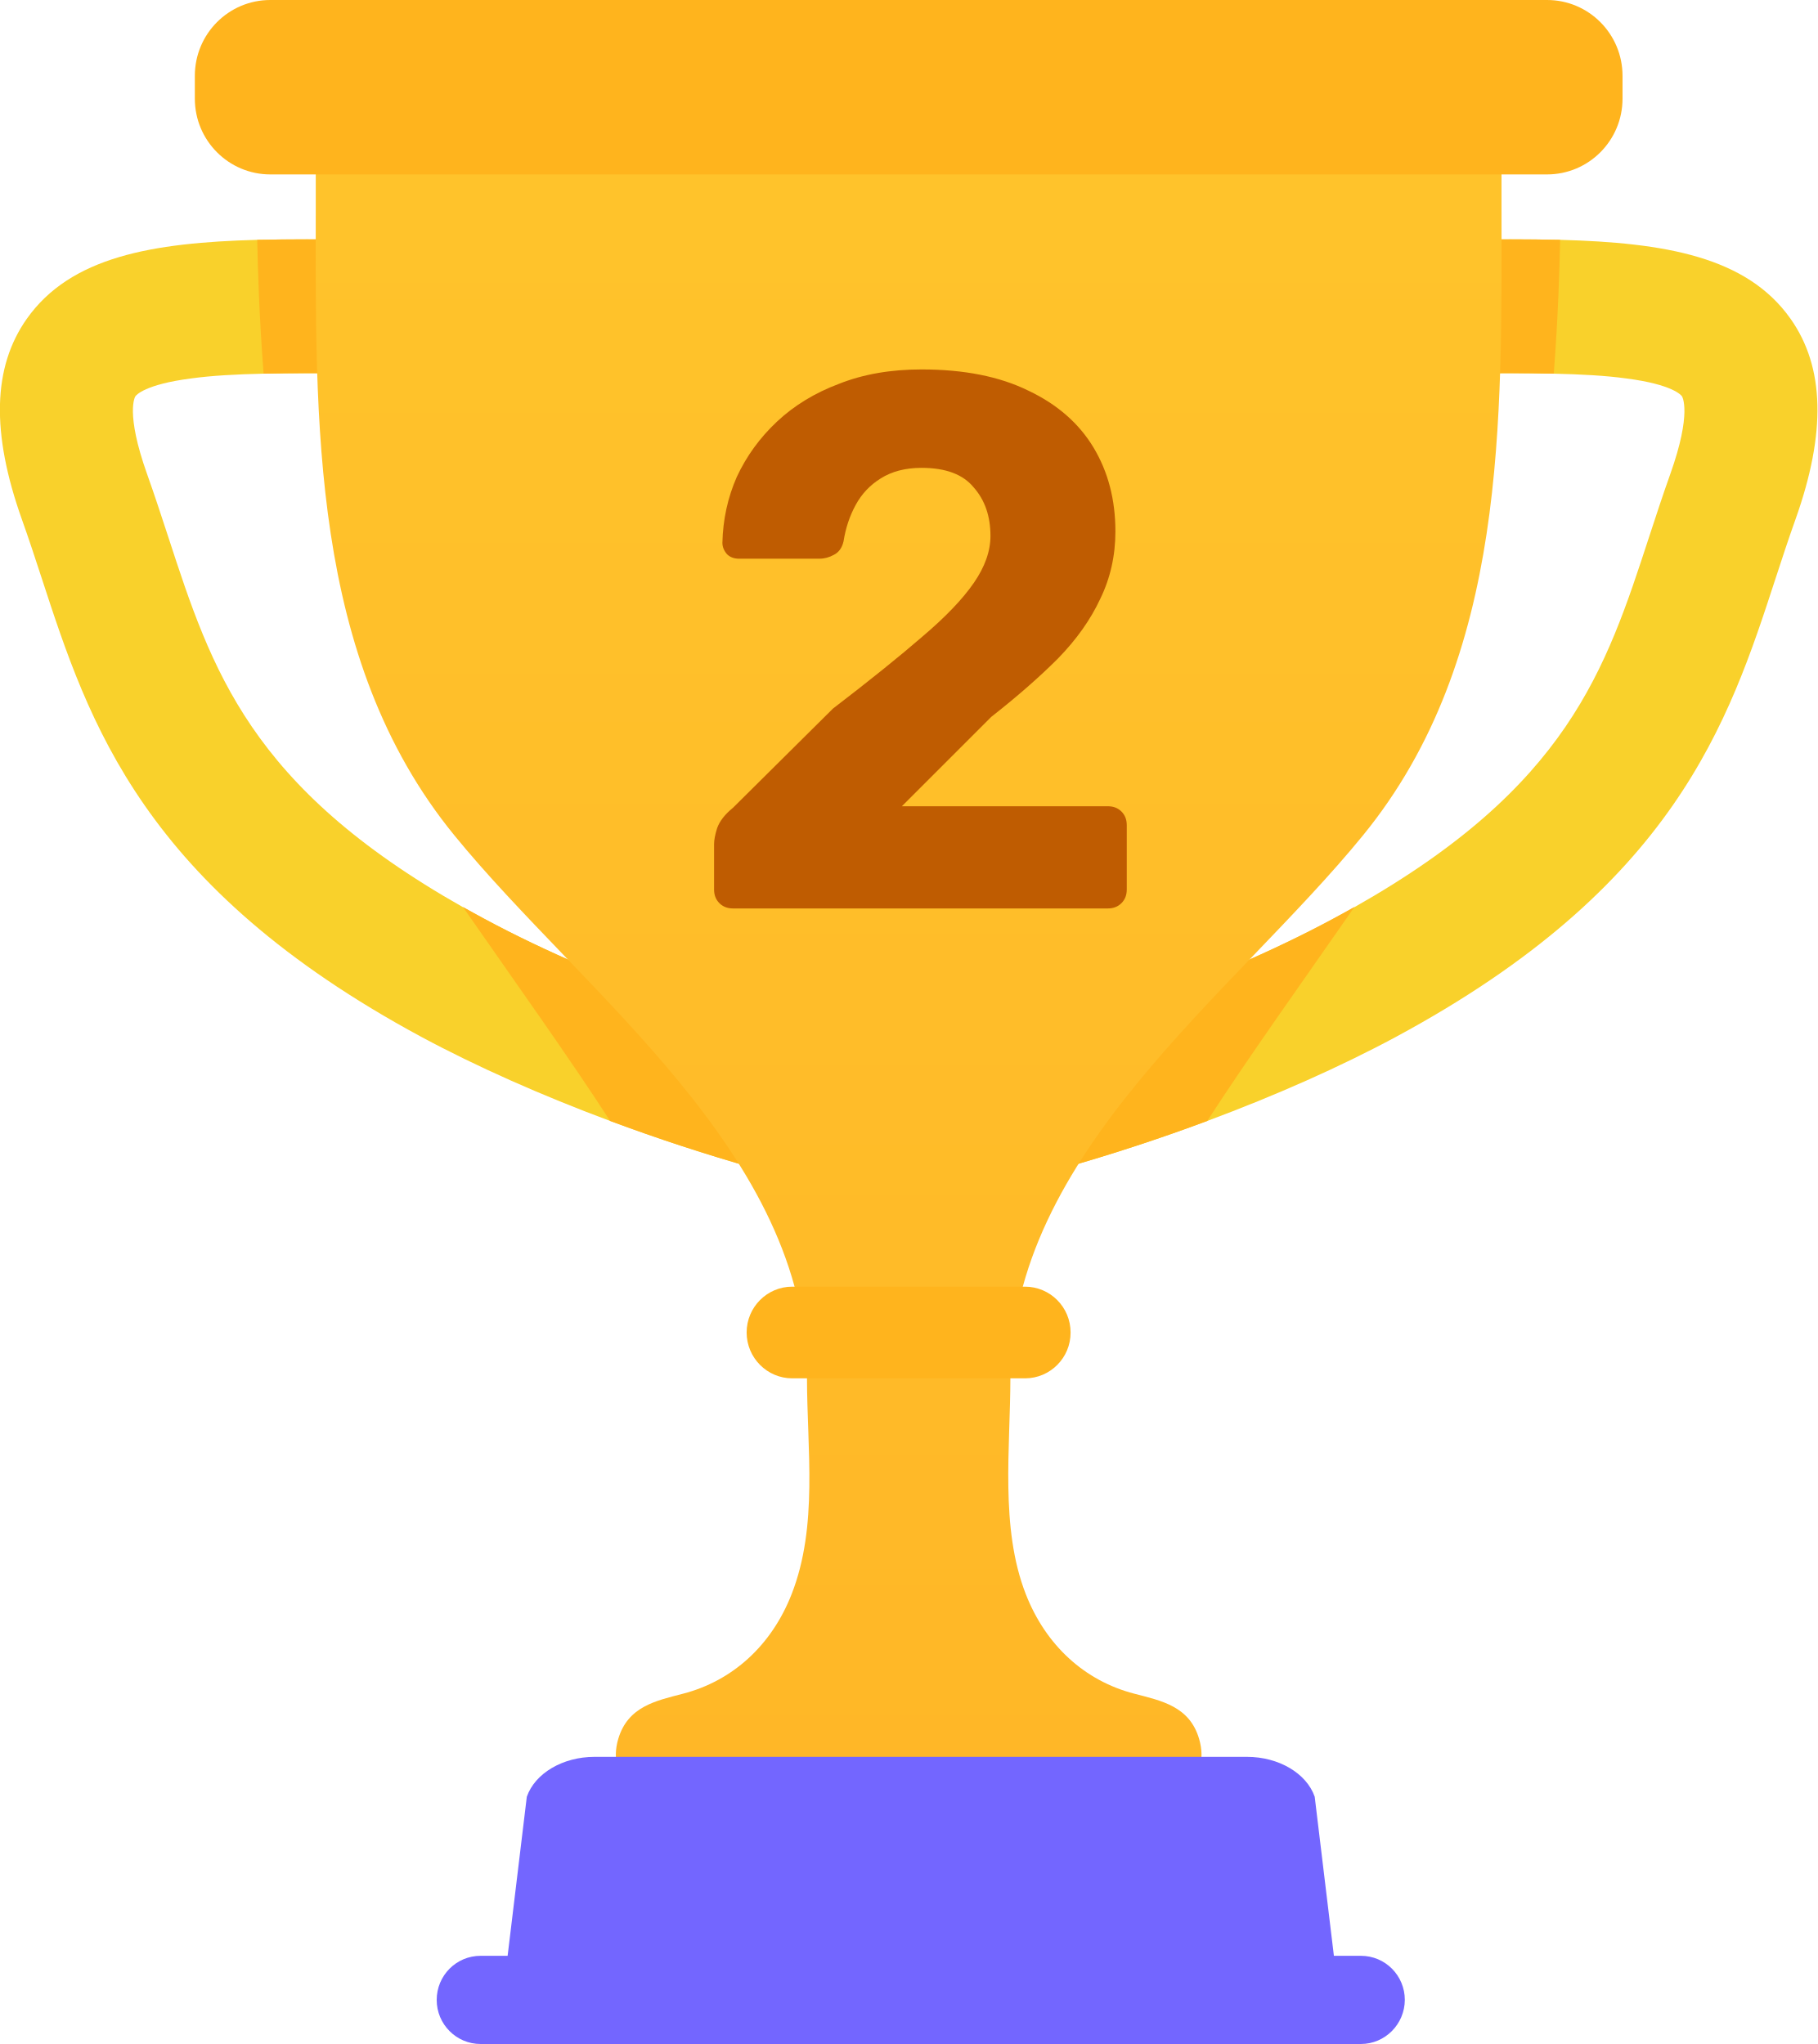
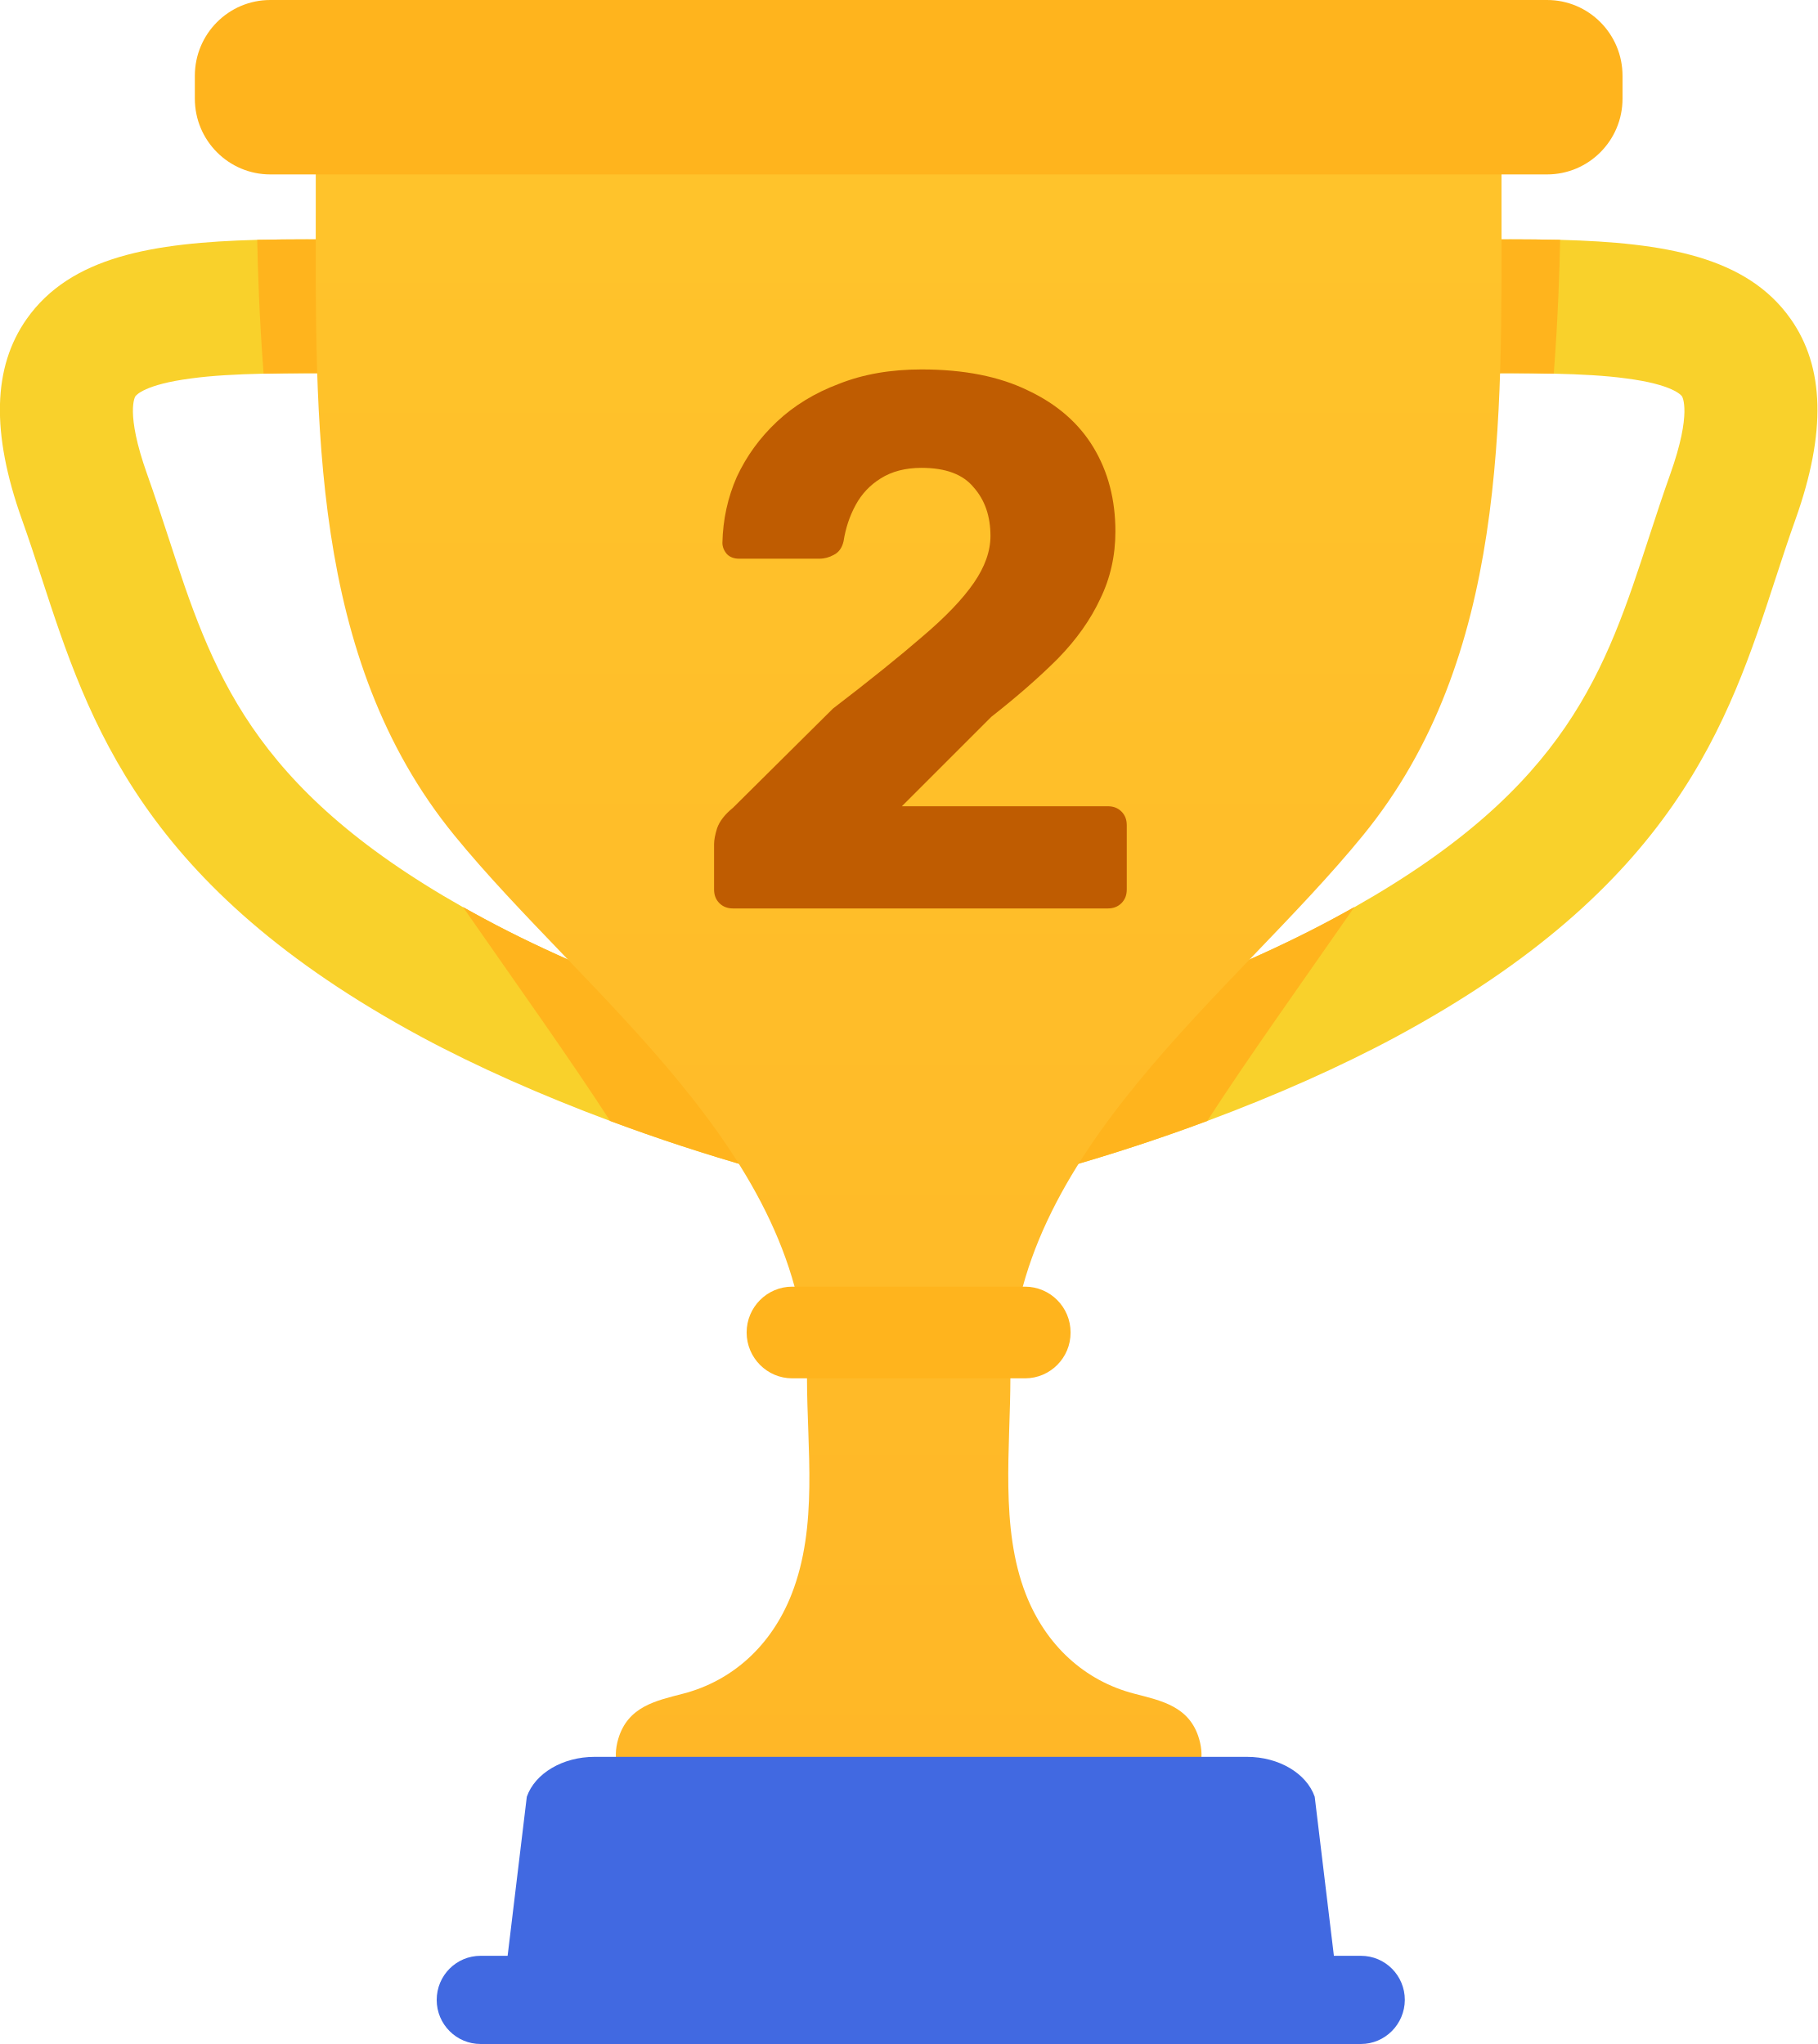
<svg xmlns="http://www.w3.org/2000/svg" width="24" height="27" viewBox="0 0 24 27" fill="none">
  <path d="M12.159 14.135L11.841 15.875C10.644 15.655 9.309 15.274 8.057 14.807C7.157 14.472 6.298 14.091 5.565 13.697C1.881 11.71 1.174 9.548 0.551 7.638C0.467 7.381 0.38 7.115 0.288 6.858C-0.118 5.716 -0.097 4.85 0.354 4.211C0.934 3.39 2.01 3.206 3.396 3.168C3.813 3.159 4.261 3.16 4.729 3.164C4.961 3.165 5.201 3.167 5.448 3.167V4.936C5.198 4.936 4.955 4.934 4.718 4.932C4.272 4.929 3.855 4.928 3.479 4.936C3.12 4.944 2.8 4.961 2.523 4.999C1.914 5.078 1.799 5.219 1.788 5.235C1.786 5.237 1.651 5.444 1.943 6.264C2.043 6.544 2.133 6.821 2.221 7.089C2.798 8.857 3.297 10.389 6.11 11.981C6.202 12.033 6.297 12.086 6.395 12.138C8.006 13.004 10.266 13.789 12.159 14.135Z" fill="#F9D12B" />
  <path d="M4.731 3.165C4.963 3.167 5.203 3.168 5.449 3.168V4.936C5.2 4.936 4.957 4.934 4.72 4.932C4.274 4.929 3.856 4.927 3.481 4.936C3.423 4.18 3.404 3.536 3.397 3.168C3.816 3.159 4.262 3.162 4.731 3.165Z" fill="#FFB41D" />
  <path d="M12.159 14.135L11.841 15.875C10.645 15.655 9.309 15.274 8.057 14.807C7.532 13.993 6.803 12.973 6.113 11.98C6.205 12.031 6.3 12.085 6.398 12.137C8.006 13.004 10.266 13.789 12.159 14.135Z" fill="#FFB41D" />
  <path d="M11.841 14.135L12.159 15.875C13.355 15.655 14.691 15.274 15.943 14.807C16.843 14.472 17.702 14.091 18.434 13.697C22.12 11.71 22.826 9.548 23.449 7.638C23.533 7.381 23.62 7.115 23.712 6.858C24.118 5.716 24.097 4.85 23.646 4.211C23.066 3.39 21.99 3.206 20.604 3.168C20.187 3.159 19.739 3.16 19.27 3.164C19.039 3.165 18.799 3.167 18.552 3.167V4.936C18.802 4.936 19.045 4.934 19.282 4.932C19.728 4.929 20.145 4.928 20.52 4.936C20.88 4.944 21.2 4.961 21.477 4.999C22.086 5.078 22.201 5.219 22.212 5.235C22.213 5.237 22.349 5.444 22.057 6.264C21.957 6.544 21.867 6.821 21.779 7.089C21.202 8.857 20.703 10.389 17.89 11.981C17.798 12.033 17.703 12.086 17.605 12.138C15.994 13.004 13.734 13.789 11.841 14.135Z" fill="#F9D12B" />
  <path d="M19.269 3.165C19.037 3.167 18.797 3.168 18.55 3.168V4.936C18.8 4.936 19.044 4.934 19.28 4.932C19.727 4.929 20.144 4.927 20.519 4.936C20.577 4.18 20.596 3.536 20.603 3.168C20.186 3.159 19.738 3.162 19.269 3.165Z" fill="#FFB41D" />
  <path d="M11.841 14.135L12.159 15.875C13.355 15.655 14.691 15.274 15.943 14.807C16.468 13.993 17.197 12.973 17.887 11.98C17.795 12.031 17.7 12.085 17.602 12.137C15.994 13.004 13.734 13.789 11.841 14.135Z" fill="#FFB41D" />
  <path d="M18.001 11.033C19.913 8.69 19.829 5.541 19.829 2.68V1.952C19.829 1.51 19.474 1.152 19.034 1.152H12.001H4.966C4.526 1.152 4.17 1.51 4.17 1.952V2.68C4.17 5.541 4.087 8.69 5.999 11.033C7.71 13.132 10.657 15.236 10.657 18.2C10.657 19.137 10.807 20.157 10.454 21.058C10.189 21.736 9.673 22.204 9.019 22.373C8.663 22.466 8.291 22.54 8.164 22.972C8.088 23.231 8.14 23.521 8.436 23.521H10.628H12.001H13.372H15.564C15.86 23.521 15.912 23.231 15.836 22.972C15.711 22.539 15.338 22.466 14.981 22.373C14.325 22.204 13.81 21.734 13.546 21.056C13.204 20.178 13.343 19.126 13.343 18.198C13.344 15.237 16.291 13.132 18.001 11.033Z" fill="url(#paint0_linear_91_4527)" />
  <path d="M20.43 2.304H3.57C3.019 2.304 2.573 1.856 2.573 1.303V1.002C2.573 0.448 3.019 0 3.57 0H20.43C20.981 0 21.427 0.448 21.427 1.002V1.303C21.427 1.856 20.981 2.304 20.43 2.304Z" fill="#FFB41D" />
  <path d="M13.537 18.207H10.462C10.131 18.207 9.86 17.936 9.86 17.601C9.86 17.268 10.129 16.996 10.462 16.996H13.536C13.868 16.996 14.138 17.266 14.138 17.601C14.14 17.935 13.869 18.207 13.537 18.207Z" fill="#FFB41D" />
-   <path d="M17.495 26.416H6.822C6.708 26.416 6.624 26.333 6.654 26.247L6.957 23.734C7.065 23.424 7.432 23.207 7.851 23.207H16.468C16.887 23.207 17.254 23.424 17.362 23.734L17.665 26.247C17.694 26.332 17.61 26.416 17.495 26.416Z" fill="#7366FF" />
-   <path d="M17.971 27H6.347C6.026 27 5.767 26.739 5.767 26.418C5.767 26.095 6.026 25.835 6.347 25.835H17.972C18.293 25.835 18.552 26.095 18.552 26.418C18.55 26.739 18.291 27 17.971 27Z" fill="#7366FF" />
+   <path d="M17.495 26.416H6.822C6.708 26.416 6.624 26.333 6.654 26.247L6.957 23.734C7.065 23.424 7.432 23.207 7.851 23.207H16.468C16.887 23.207 17.254 23.424 17.362 23.734L17.665 26.247C17.694 26.332 17.61 26.416 17.495 26.416Z" fill="#4169E1" />
+   <path d="M17.971 27H6.347C6.026 27 5.767 26.739 5.767 26.418C5.767 26.095 6.026 25.835 6.347 25.835H17.972C18.293 25.835 18.552 26.095 18.552 26.418C18.55 26.739 18.291 27 17.971 27Z" fill="#4169E1" />
  <path d="M9.68 12C9.607 12 9.547 11.977 9.5 11.93C9.453 11.883 9.43 11.823 9.43 11.75V11.15C9.43 11.097 9.443 11.027 9.47 10.94C9.503 10.847 9.573 10.757 9.68 10.67L11 9.36C11.487 8.987 11.88 8.67 12.18 8.41C12.487 8.15 12.713 7.913 12.86 7.7C13.007 7.487 13.08 7.28 13.08 7.08C13.08 6.82 13.007 6.607 12.86 6.44C12.72 6.267 12.49 6.18 12.17 6.18C11.957 6.18 11.777 6.227 11.63 6.32C11.49 6.407 11.38 6.523 11.3 6.67C11.22 6.817 11.167 6.977 11.14 7.15C11.12 7.237 11.077 7.297 11.01 7.33C10.95 7.363 10.887 7.38 10.82 7.38H9.76C9.693 7.38 9.64 7.36 9.6 7.32C9.56 7.273 9.54 7.223 9.54 7.17C9.547 6.863 9.61 6.573 9.73 6.3C9.857 6.027 10.033 5.783 10.26 5.57C10.487 5.357 10.76 5.19 11.08 5.07C11.4 4.943 11.763 4.88 12.17 4.88C12.73 4.88 13.2 4.973 13.58 5.16C13.96 5.34 14.247 5.59 14.44 5.91C14.633 6.23 14.73 6.6 14.73 7.02C14.73 7.34 14.663 7.637 14.53 7.91C14.403 8.183 14.217 8.447 13.97 8.7C13.723 8.947 13.43 9.203 13.09 9.47L11.91 10.65H14.63C14.703 10.65 14.763 10.673 14.81 10.72C14.857 10.767 14.88 10.827 14.88 10.9V11.75C14.88 11.823 14.857 11.883 14.81 11.93C14.763 11.977 14.703 12 14.63 12H9.68Z" fill="#BF5C01" />
  <defs>
    <linearGradient id="paint0_linear_91_4527" x1="12" y1="1.152" x2="12" y2="23.521" gradientUnits="userSpaceOnUse">
      <stop stop-color="#FFC42B" />
      <stop offset="1" stop-color="#FFB727" />
    </linearGradient>
  </defs>
</svg>
